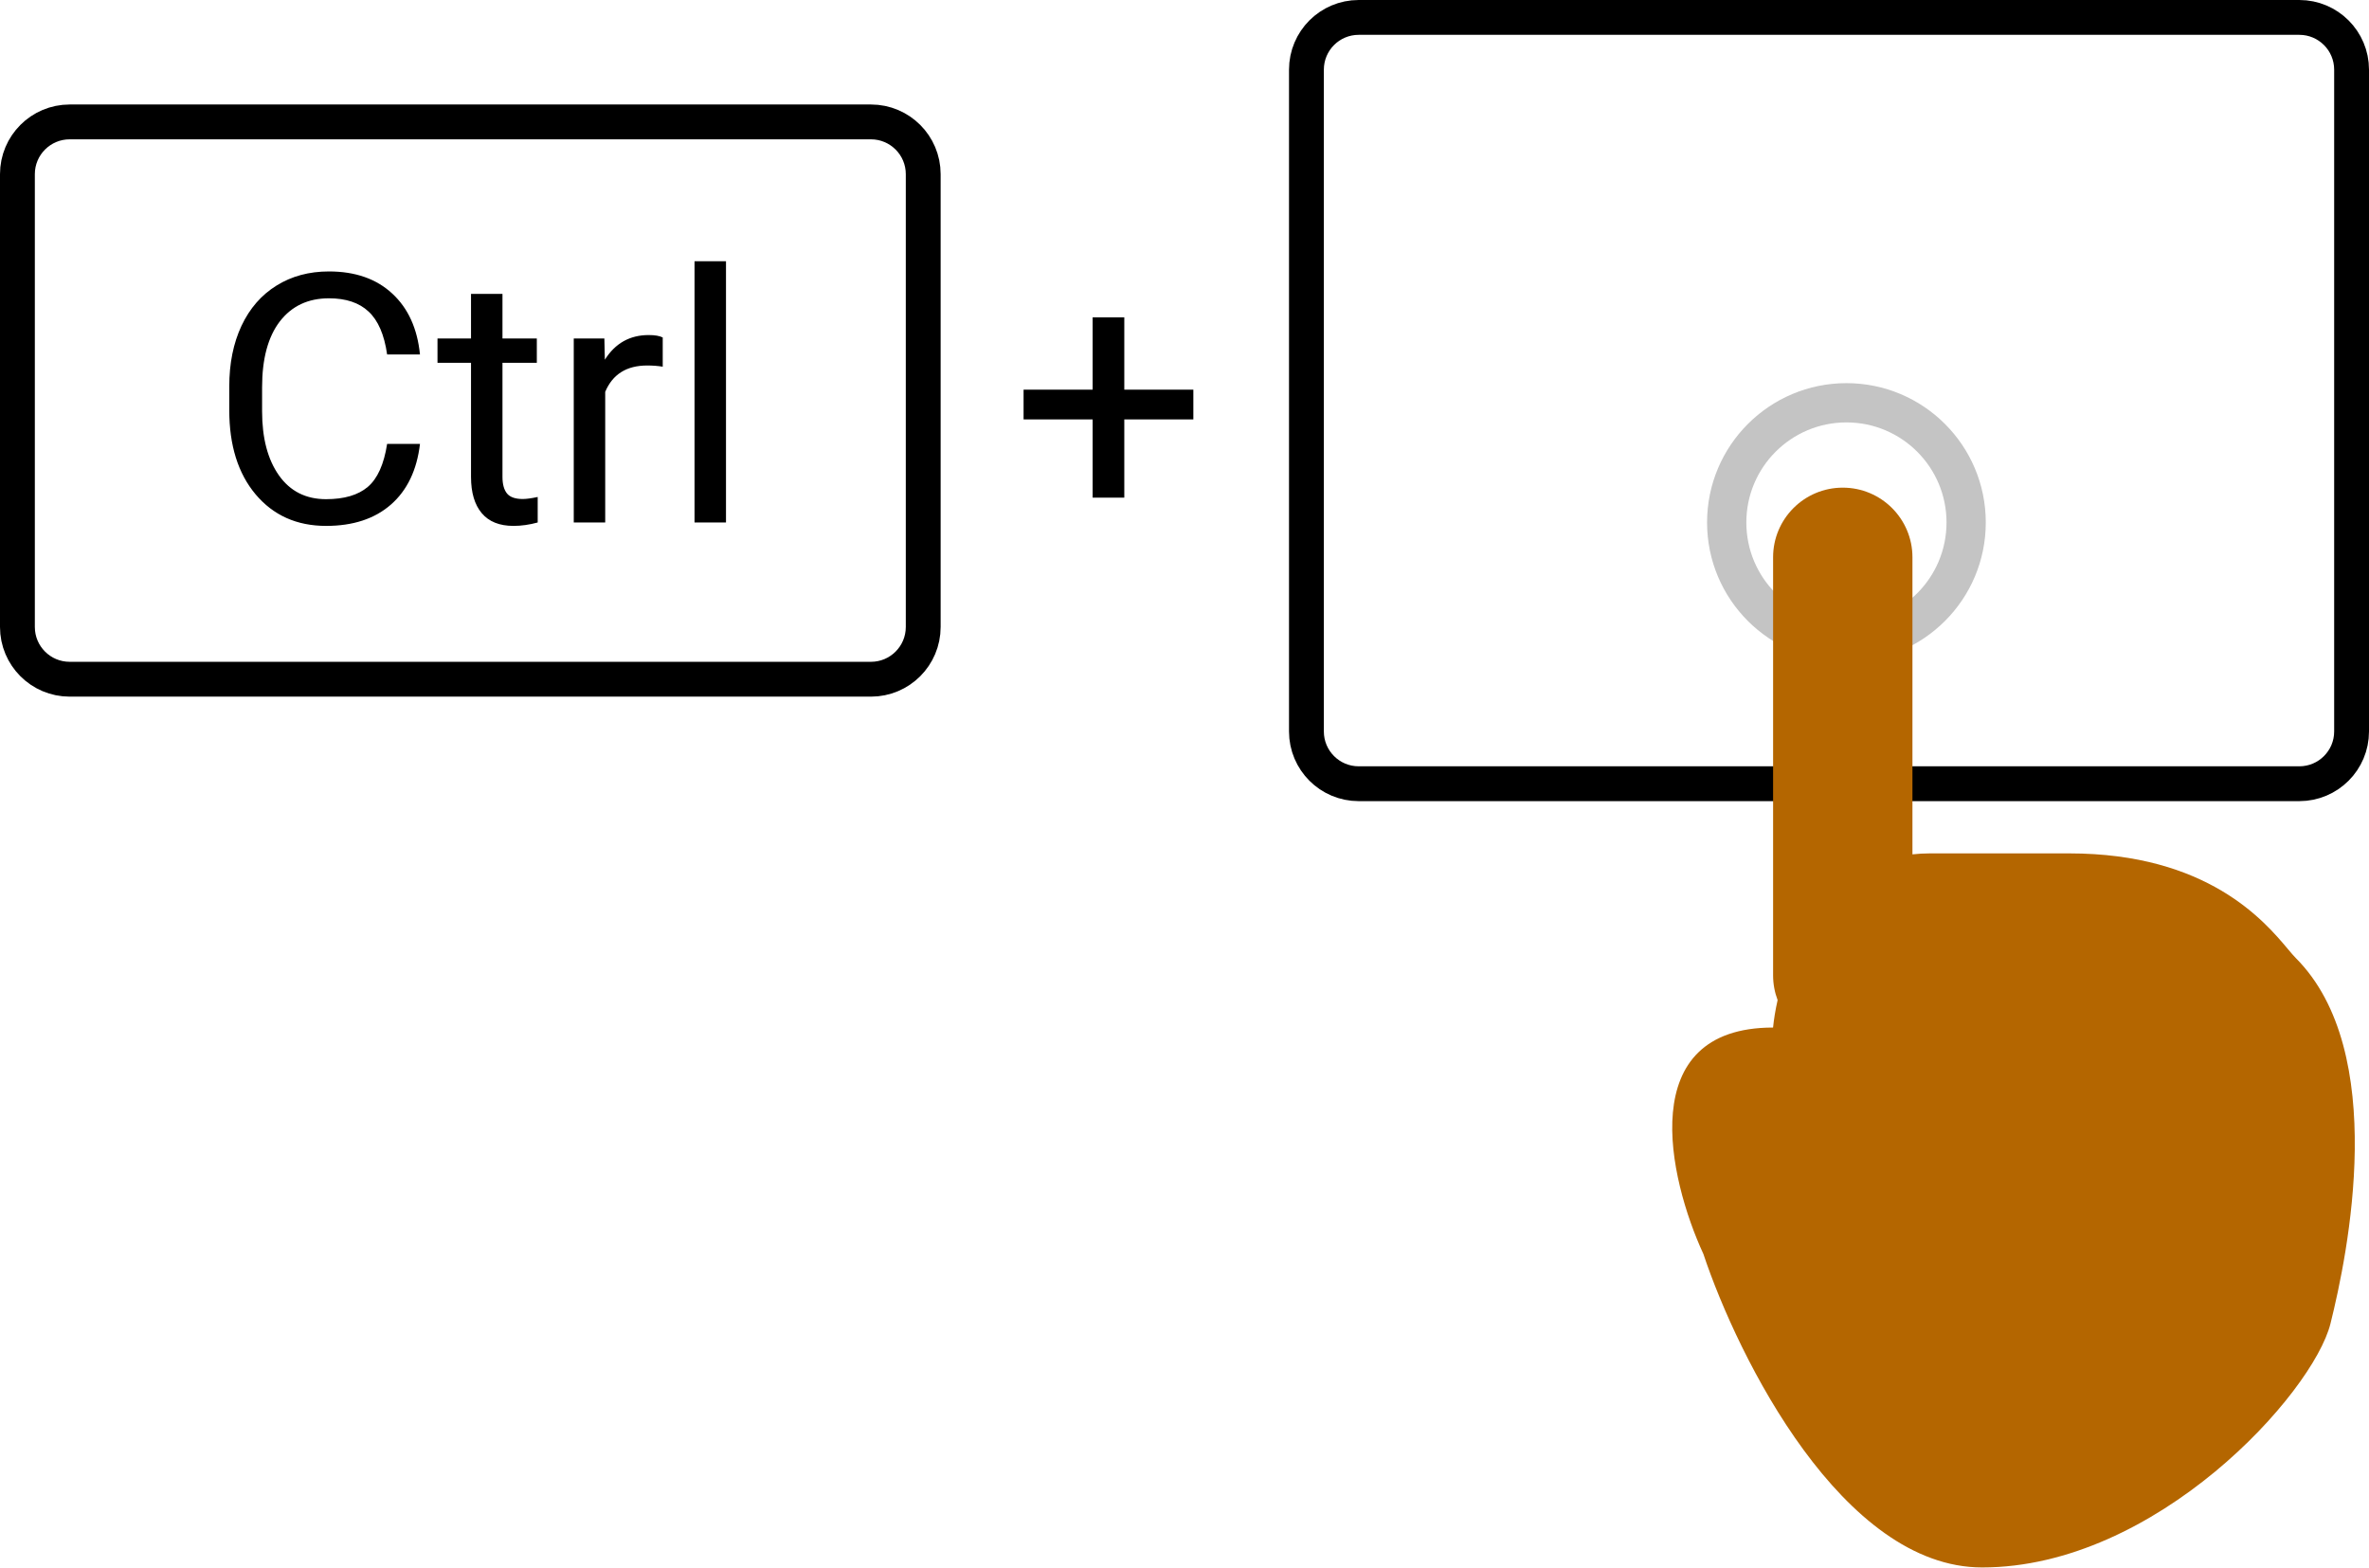
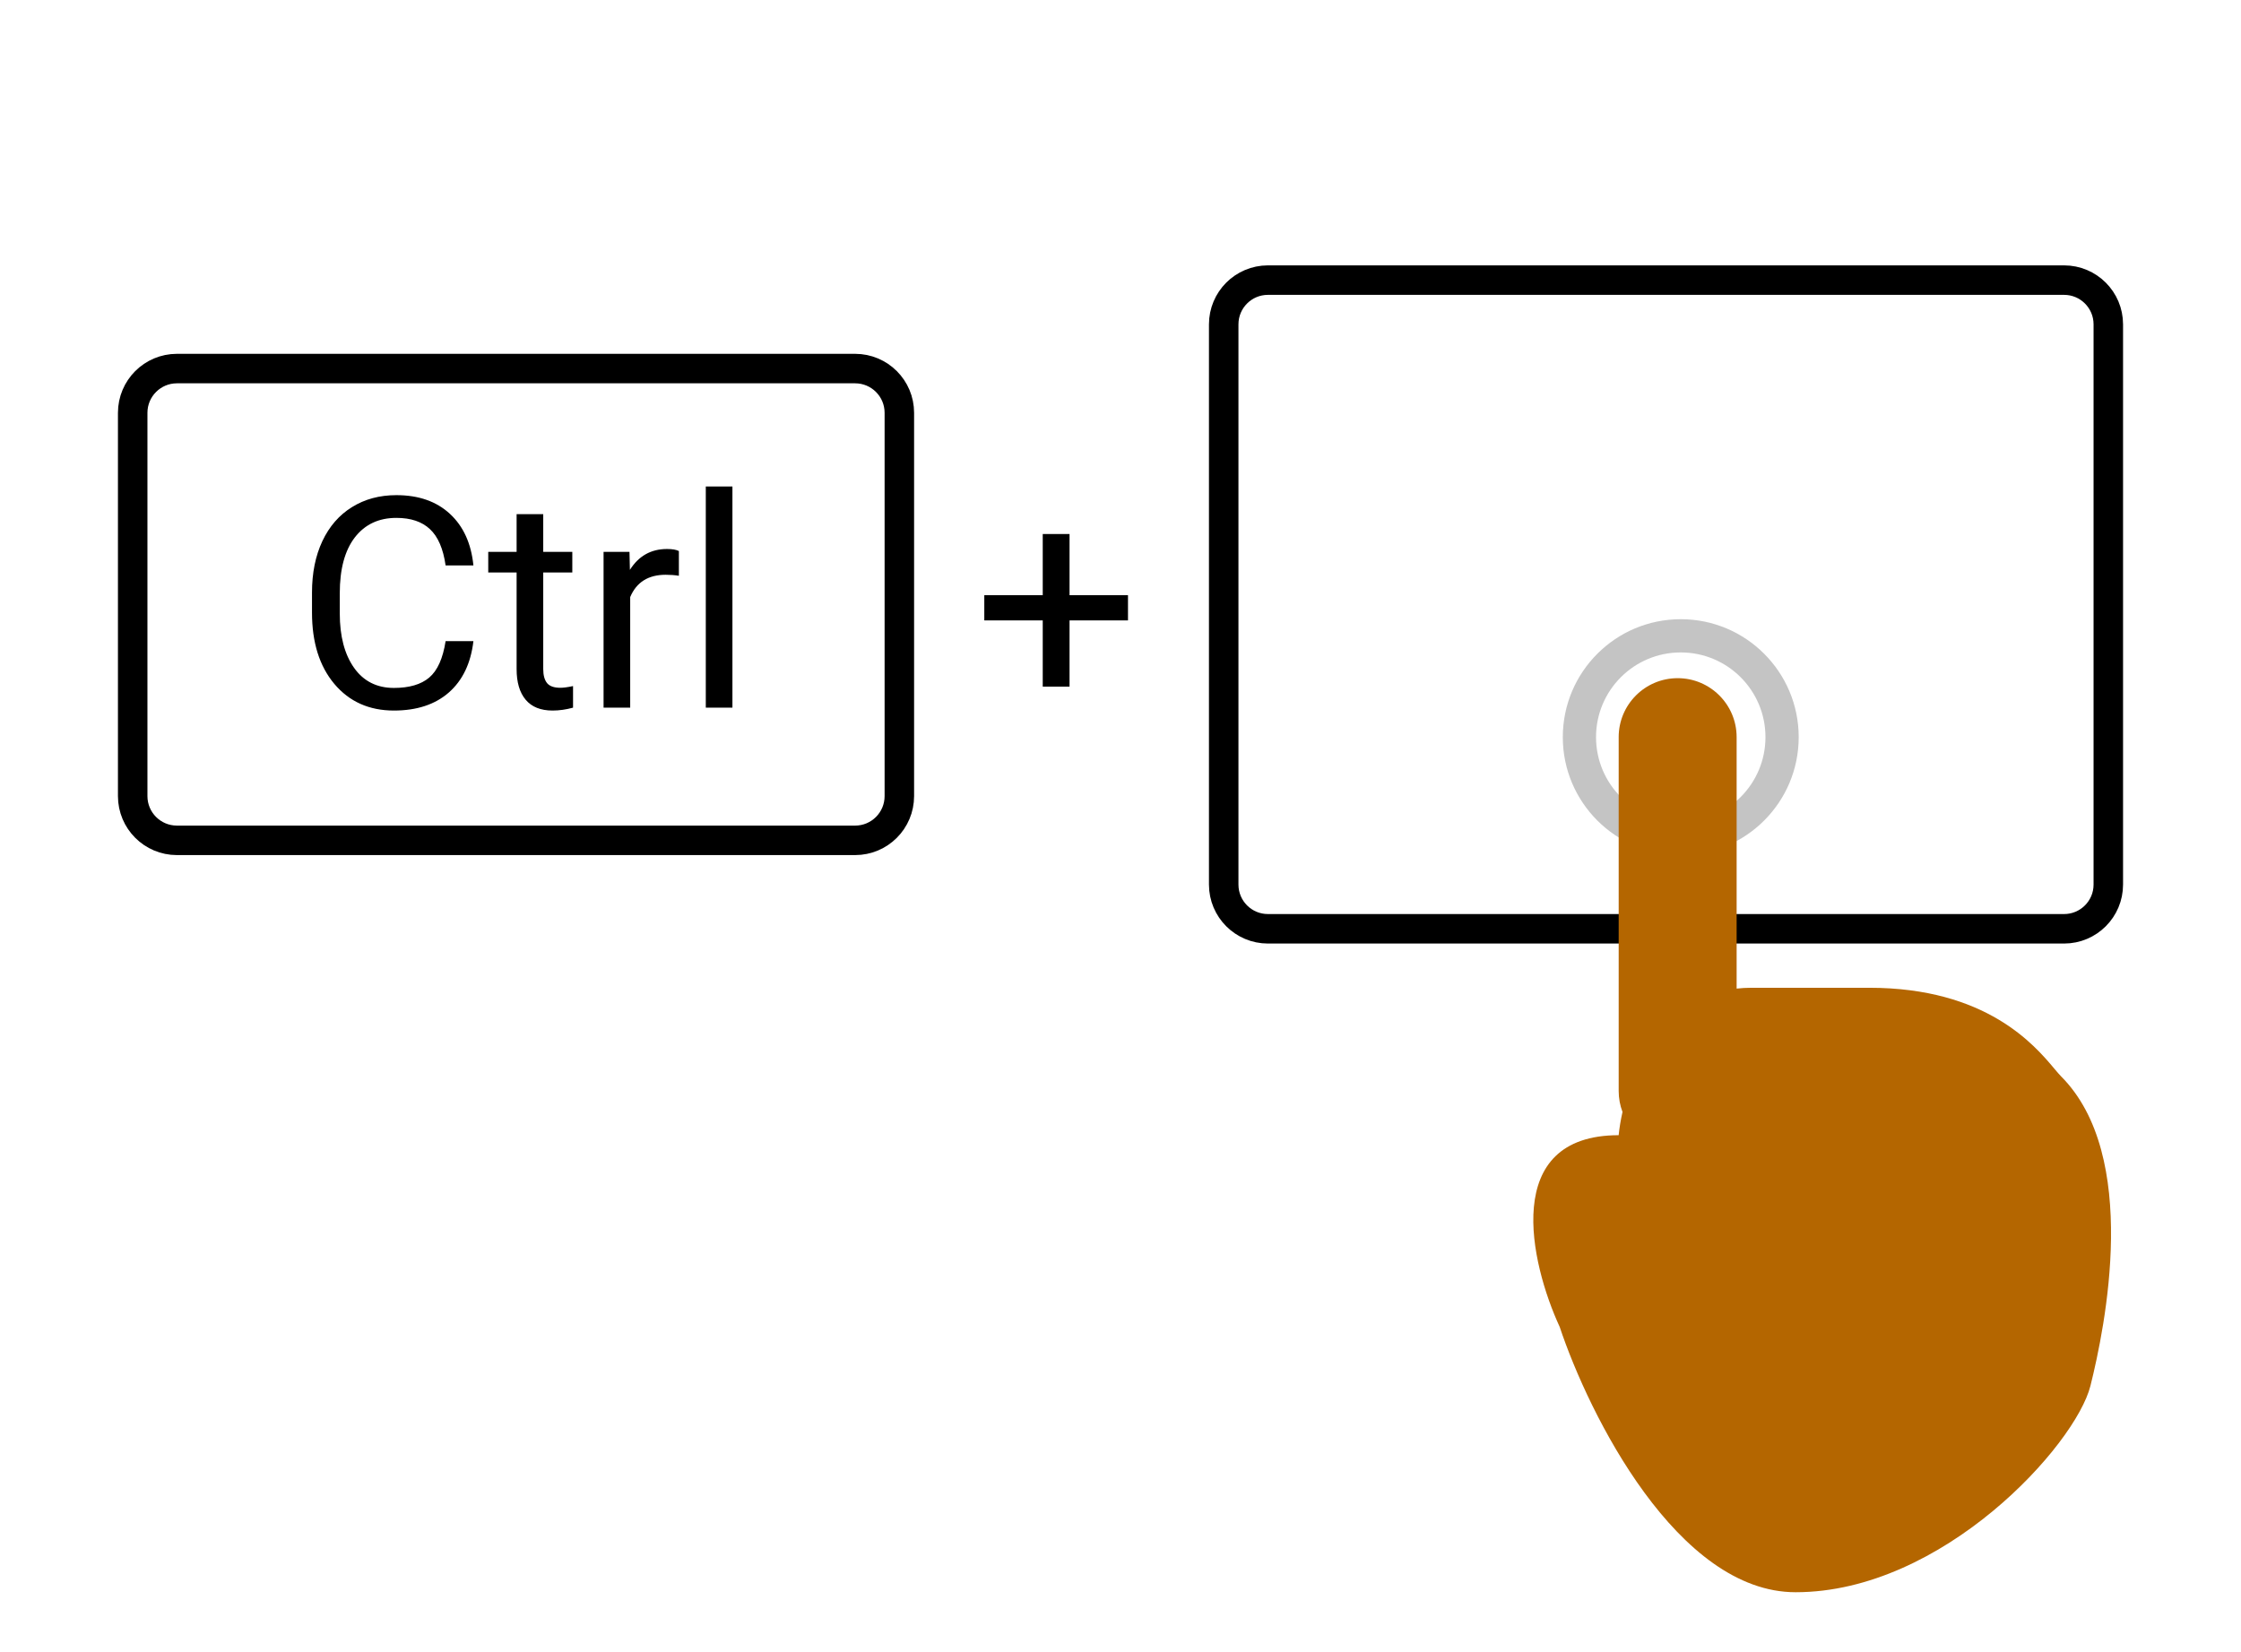
- <svg xmlns="http://www.w3.org/2000/svg" width="68" height="45" viewBox="0 0 68 45" fill="none">
-   <rect x="37.5" y="0.5" width="30" height="22" rx="1.5" stroke="black" />
-   <rect x="0.5" y="3.5" width="26" height="16" rx="1.5" stroke="black" />
-   <path d="M32.272 11.187H34.254V12.041H32.272V14.287H31.363V12.041H29.381V11.187H31.363V9.111H32.272V11.187Z" fill="black" />
-   <path d="M12.055 12.744C11.967 13.496 11.688 14.077 11.22 14.487C10.754 14.894 10.134 15.098 9.359 15.098C8.52 15.098 7.846 14.796 7.338 14.194C6.833 13.592 6.581 12.787 6.581 11.777V11.094C6.581 10.433 6.698 9.852 6.933 9.351C7.17 8.849 7.506 8.465 7.938 8.198C8.371 7.928 8.873 7.793 9.442 7.793C10.198 7.793 10.803 8.005 11.259 8.428C11.714 8.848 11.98 9.43 12.055 10.176H11.112C11.031 9.609 10.854 9.199 10.58 8.945C10.31 8.691 9.931 8.564 9.442 8.564C8.843 8.564 8.373 8.786 8.031 9.229C7.693 9.671 7.523 10.301 7.523 11.118V11.807C7.523 12.578 7.685 13.192 8.007 13.648C8.329 14.103 8.78 14.331 9.359 14.331C9.88 14.331 10.279 14.214 10.556 13.979C10.836 13.742 11.021 13.33 11.112 12.744H12.055ZM14.423 8.438V9.717H15.409V10.415H14.423V13.691C14.423 13.903 14.467 14.062 14.555 14.17C14.643 14.274 14.792 14.326 15.004 14.326C15.108 14.326 15.251 14.307 15.434 14.268V15C15.196 15.065 14.965 15.098 14.74 15.098C14.337 15.098 14.032 14.976 13.827 14.731C13.622 14.487 13.52 14.141 13.52 13.691V10.415H12.558V9.717H13.52V8.438H14.423ZM19.023 10.527C18.886 10.505 18.738 10.493 18.578 10.493C17.986 10.493 17.584 10.745 17.372 11.25V15H16.469V9.717H17.348L17.362 10.327C17.659 9.855 18.078 9.619 18.622 9.619C18.798 9.619 18.931 9.642 19.023 9.688V10.527ZM20.839 15H19.936V7.5H20.839V15Z" fill="black" />
-   <path d="M57 15C57 17.209 55.209 19 53 19C50.791 19 49 17.209 49 15C49 12.791 50.791 11 53 11C55.209 11 57 12.791 57 15ZM50.127 15C50.127 16.587 51.413 17.873 53 17.873C54.587 17.873 55.873 16.587 55.873 15C55.873 13.413 54.587 12.127 53 12.127C51.413 12.127 50.127 13.413 50.127 15Z" fill="#C4C4C4" />
-   <path fill-rule="evenodd" clip-rule="evenodd" d="M52.895 14C51.79 14 50.895 14.895 50.895 16V28C50.895 28.251 50.941 28.491 51.025 28.712C50.96 28.998 50.918 29.266 50.894 29.5C46.894 29.5 47.894 33.833 48.894 36C49.895 39 52.895 45 56.895 45C61.895 45 66.394 40 66.894 38C67.394 36 68.587 30.193 65.894 27.5C65.836 27.441 65.763 27.355 65.673 27.248C65 26.446 63.365 24.5 59.395 24.5L55.395 24.5C55.222 24.5 55.055 24.51 54.895 24.528V16C54.895 14.895 53.999 14 52.895 14Z" fill="#B46600" />
+ <svg xmlns="http://www.w3.org/2000/svg" width="76" height="56" viewBox="0 0 76 56" fill="none">
+   <rect x="41.5" y="9.5" width="30" height="22" rx="1.5" stroke="black" />
+   <rect x="4.5" y="12.5" width="26" height="16" rx="1.5" stroke="black" />
+   <path d="M36.272 20.186H38.254V21.041H36.272V23.287H35.363V21.041H33.381V20.186H35.363V18.111H36.272V20.186Z" fill="black" />
+   <path d="M16.055 21.744C15.967 22.496 15.688 23.077 15.22 23.487C14.754 23.894 14.134 24.098 13.359 24.098C12.52 24.098 11.846 23.797 11.338 23.194C10.833 22.592 10.581 21.787 10.581 20.777V20.094C10.581 19.433 10.698 18.852 10.933 18.351C11.17 17.849 11.505 17.465 11.938 17.198C12.371 16.928 12.873 16.793 13.442 16.793C14.198 16.793 14.803 17.005 15.259 17.428C15.714 17.848 15.98 18.43 16.055 19.176H15.112C15.031 18.609 14.854 18.199 14.58 17.945C14.31 17.691 13.931 17.564 13.442 17.564C12.843 17.564 12.373 17.786 12.031 18.229C11.693 18.671 11.523 19.301 11.523 20.118V20.807C11.523 21.578 11.685 22.192 12.007 22.648C12.329 23.103 12.78 23.331 13.359 23.331C13.88 23.331 14.279 23.214 14.556 22.98C14.836 22.742 15.021 22.33 15.112 21.744H16.055ZM18.423 17.438V18.717H19.409V19.415H18.423V22.691C18.423 22.903 18.467 23.062 18.555 23.17C18.643 23.274 18.792 23.326 19.004 23.326C19.108 23.326 19.251 23.307 19.434 23.268V24C19.196 24.065 18.965 24.098 18.74 24.098C18.337 24.098 18.032 23.976 17.827 23.731C17.622 23.487 17.52 23.141 17.52 22.691V19.415H16.558V18.717H17.52V17.438H18.423ZM23.023 19.527C22.886 19.505 22.738 19.493 22.578 19.493C21.986 19.493 21.584 19.745 21.372 20.25V24H20.469V18.717H21.348L21.362 19.327C21.659 18.855 22.078 18.619 22.622 18.619C22.798 18.619 22.931 18.642 23.023 18.688V19.527ZM24.839 24H23.936V16.5H24.839V24Z" fill="black" />
+   <path d="M61 25C61 27.209 59.209 29 57 29C54.791 29 53 27.209 53 25C53 22.791 54.791 21 57 21C59.209 21 61 22.791 61 25ZM54.127 25C54.127 26.587 55.413 27.873 57 27.873C58.587 27.873 59.873 26.587 59.873 25C59.873 23.413 58.587 22.127 57 22.127C55.413 22.127 54.127 23.413 54.127 25Z" fill="#C4C4C4" />
+   <path fill-rule="evenodd" clip-rule="evenodd" d="M56.895 23C55.79 23 54.895 23.895 54.895 25V37C54.895 37.251 54.941 37.491 55.025 37.712C54.96 37.998 54.918 38.266 54.894 38.5C50.894 38.5 51.894 42.833 52.894 45C53.895 48 56.895 54 60.895 54C65.894 54 70.394 49 70.894 47C71.394 45 72.587 39.193 69.894 36.5C69.836 36.441 69.763 36.355 69.673 36.248C69 35.446 67.365 33.5 63.395 33.5L59.395 33.5C59.222 33.5 59.055 33.51 58.895 33.528V25C58.895 23.895 57.999 23 56.895 23Z" fill="#B46600" />
</svg>
